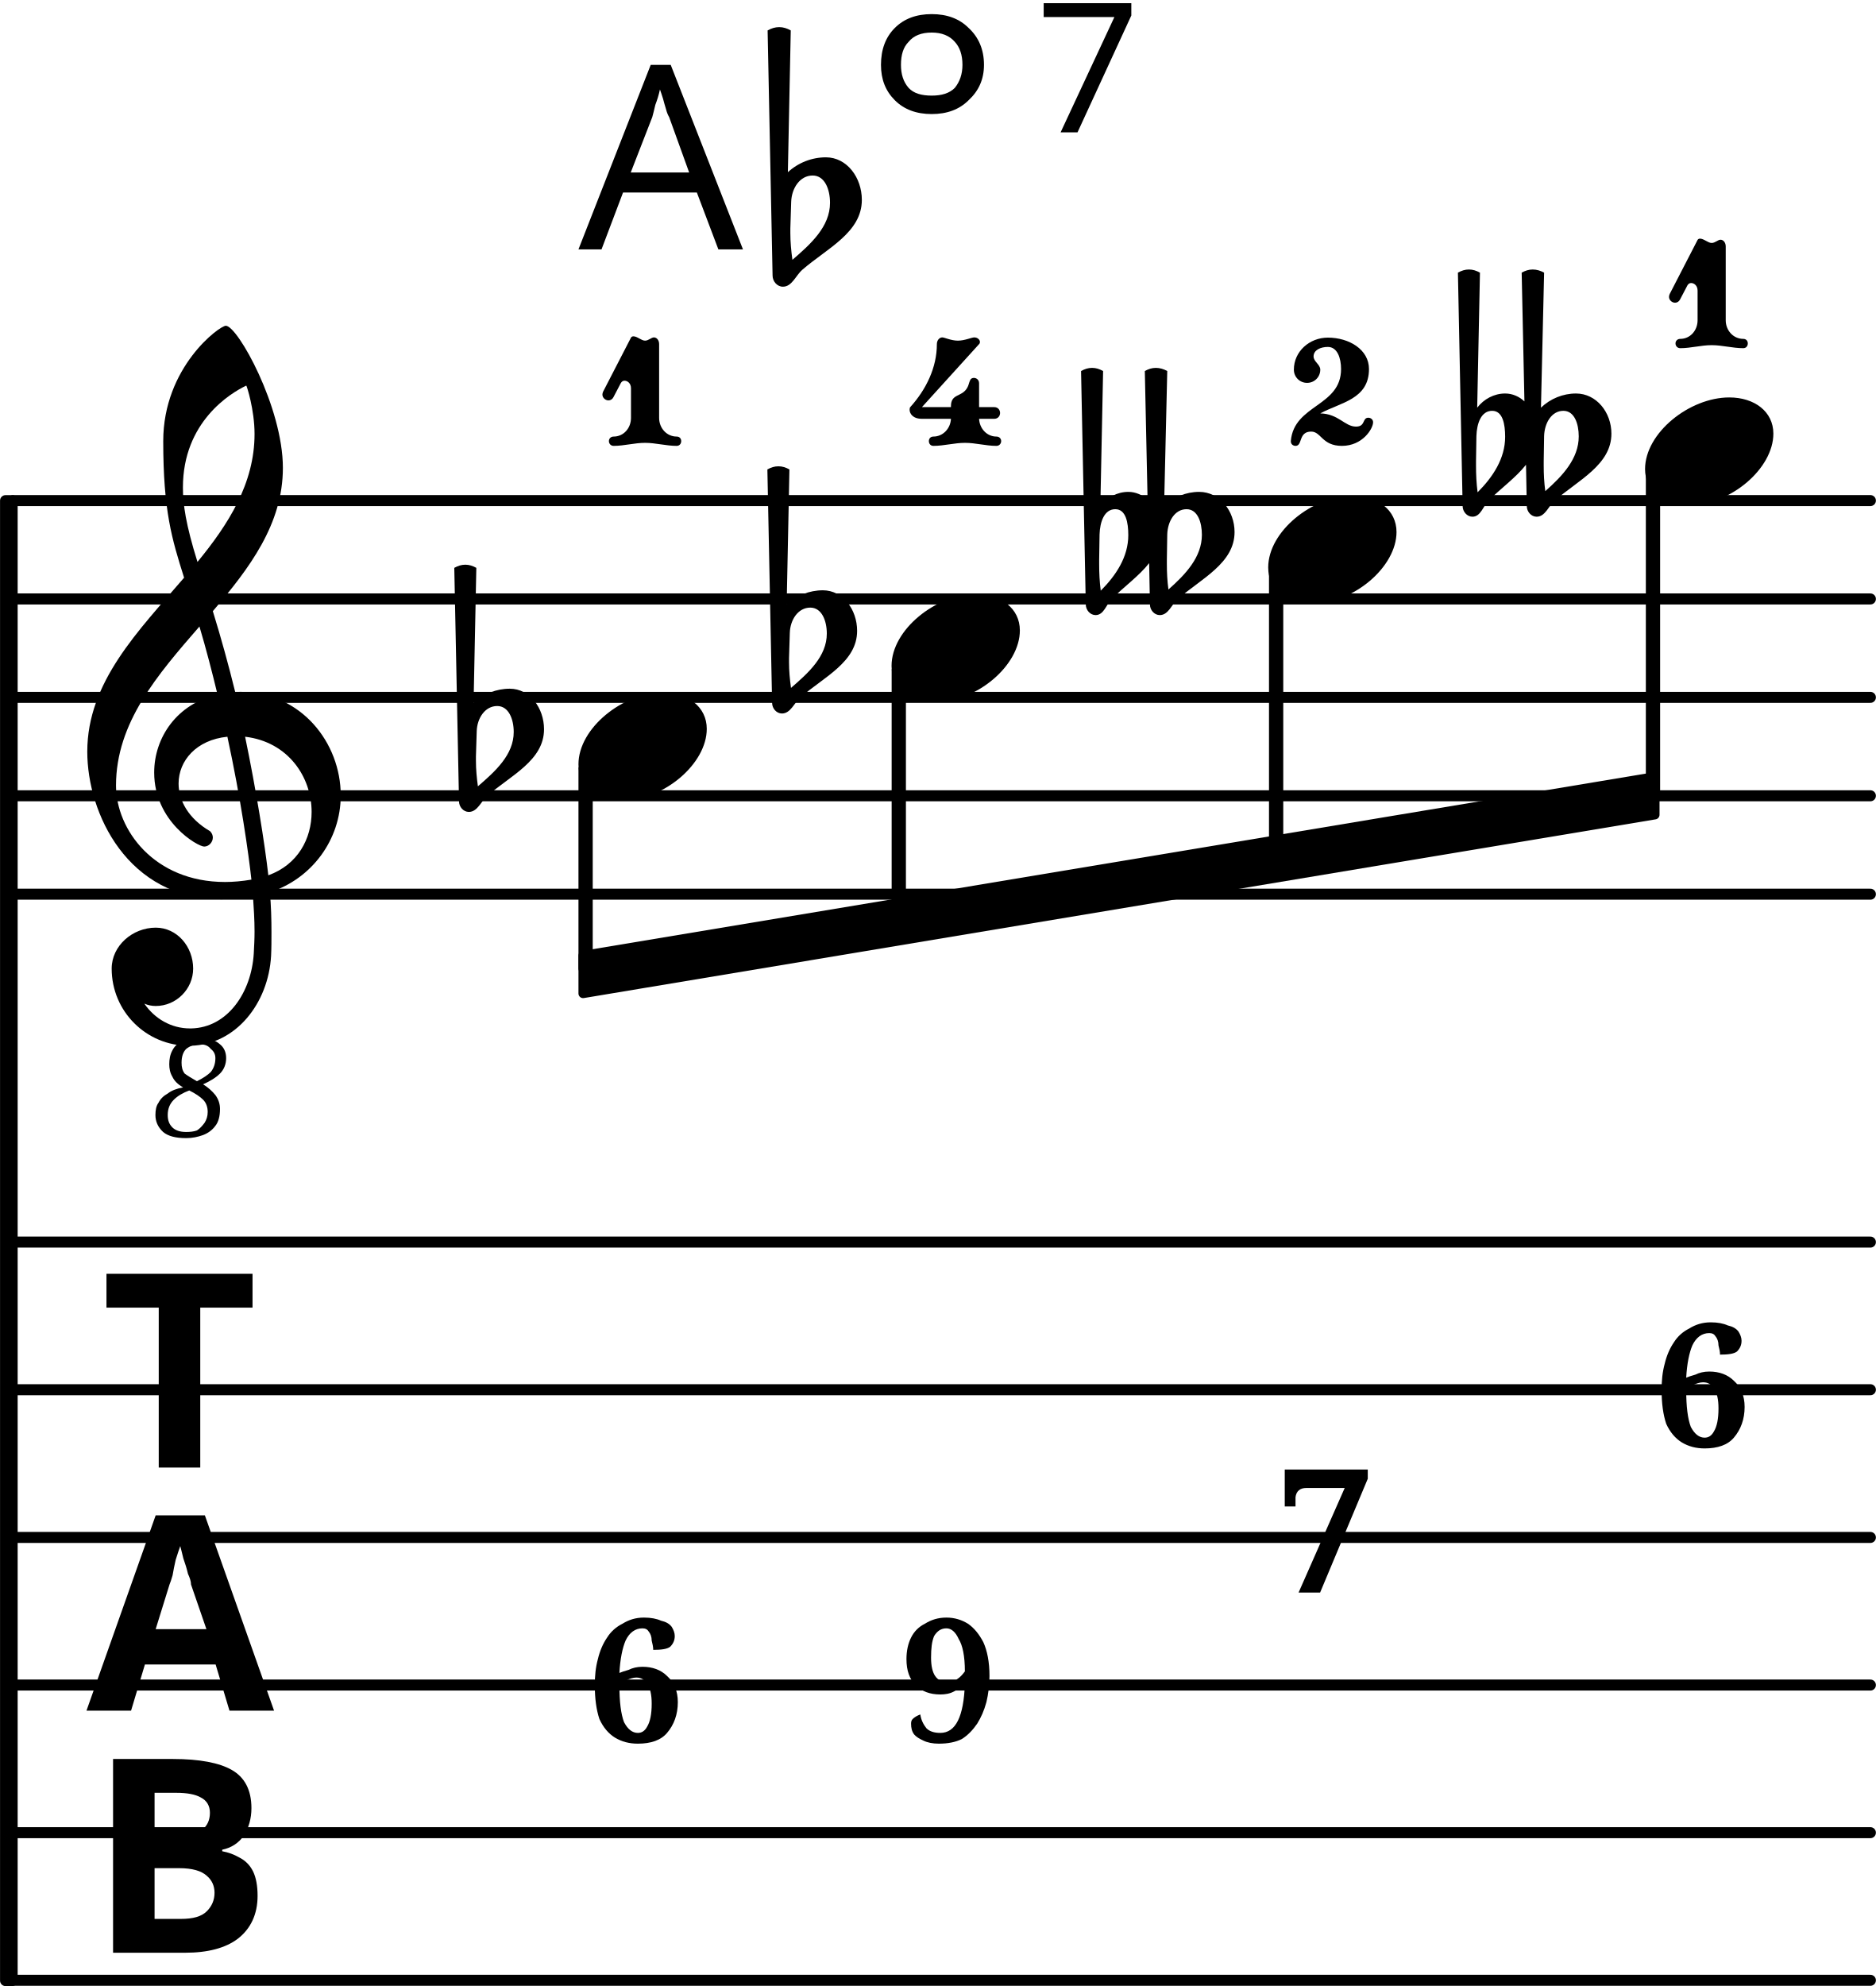
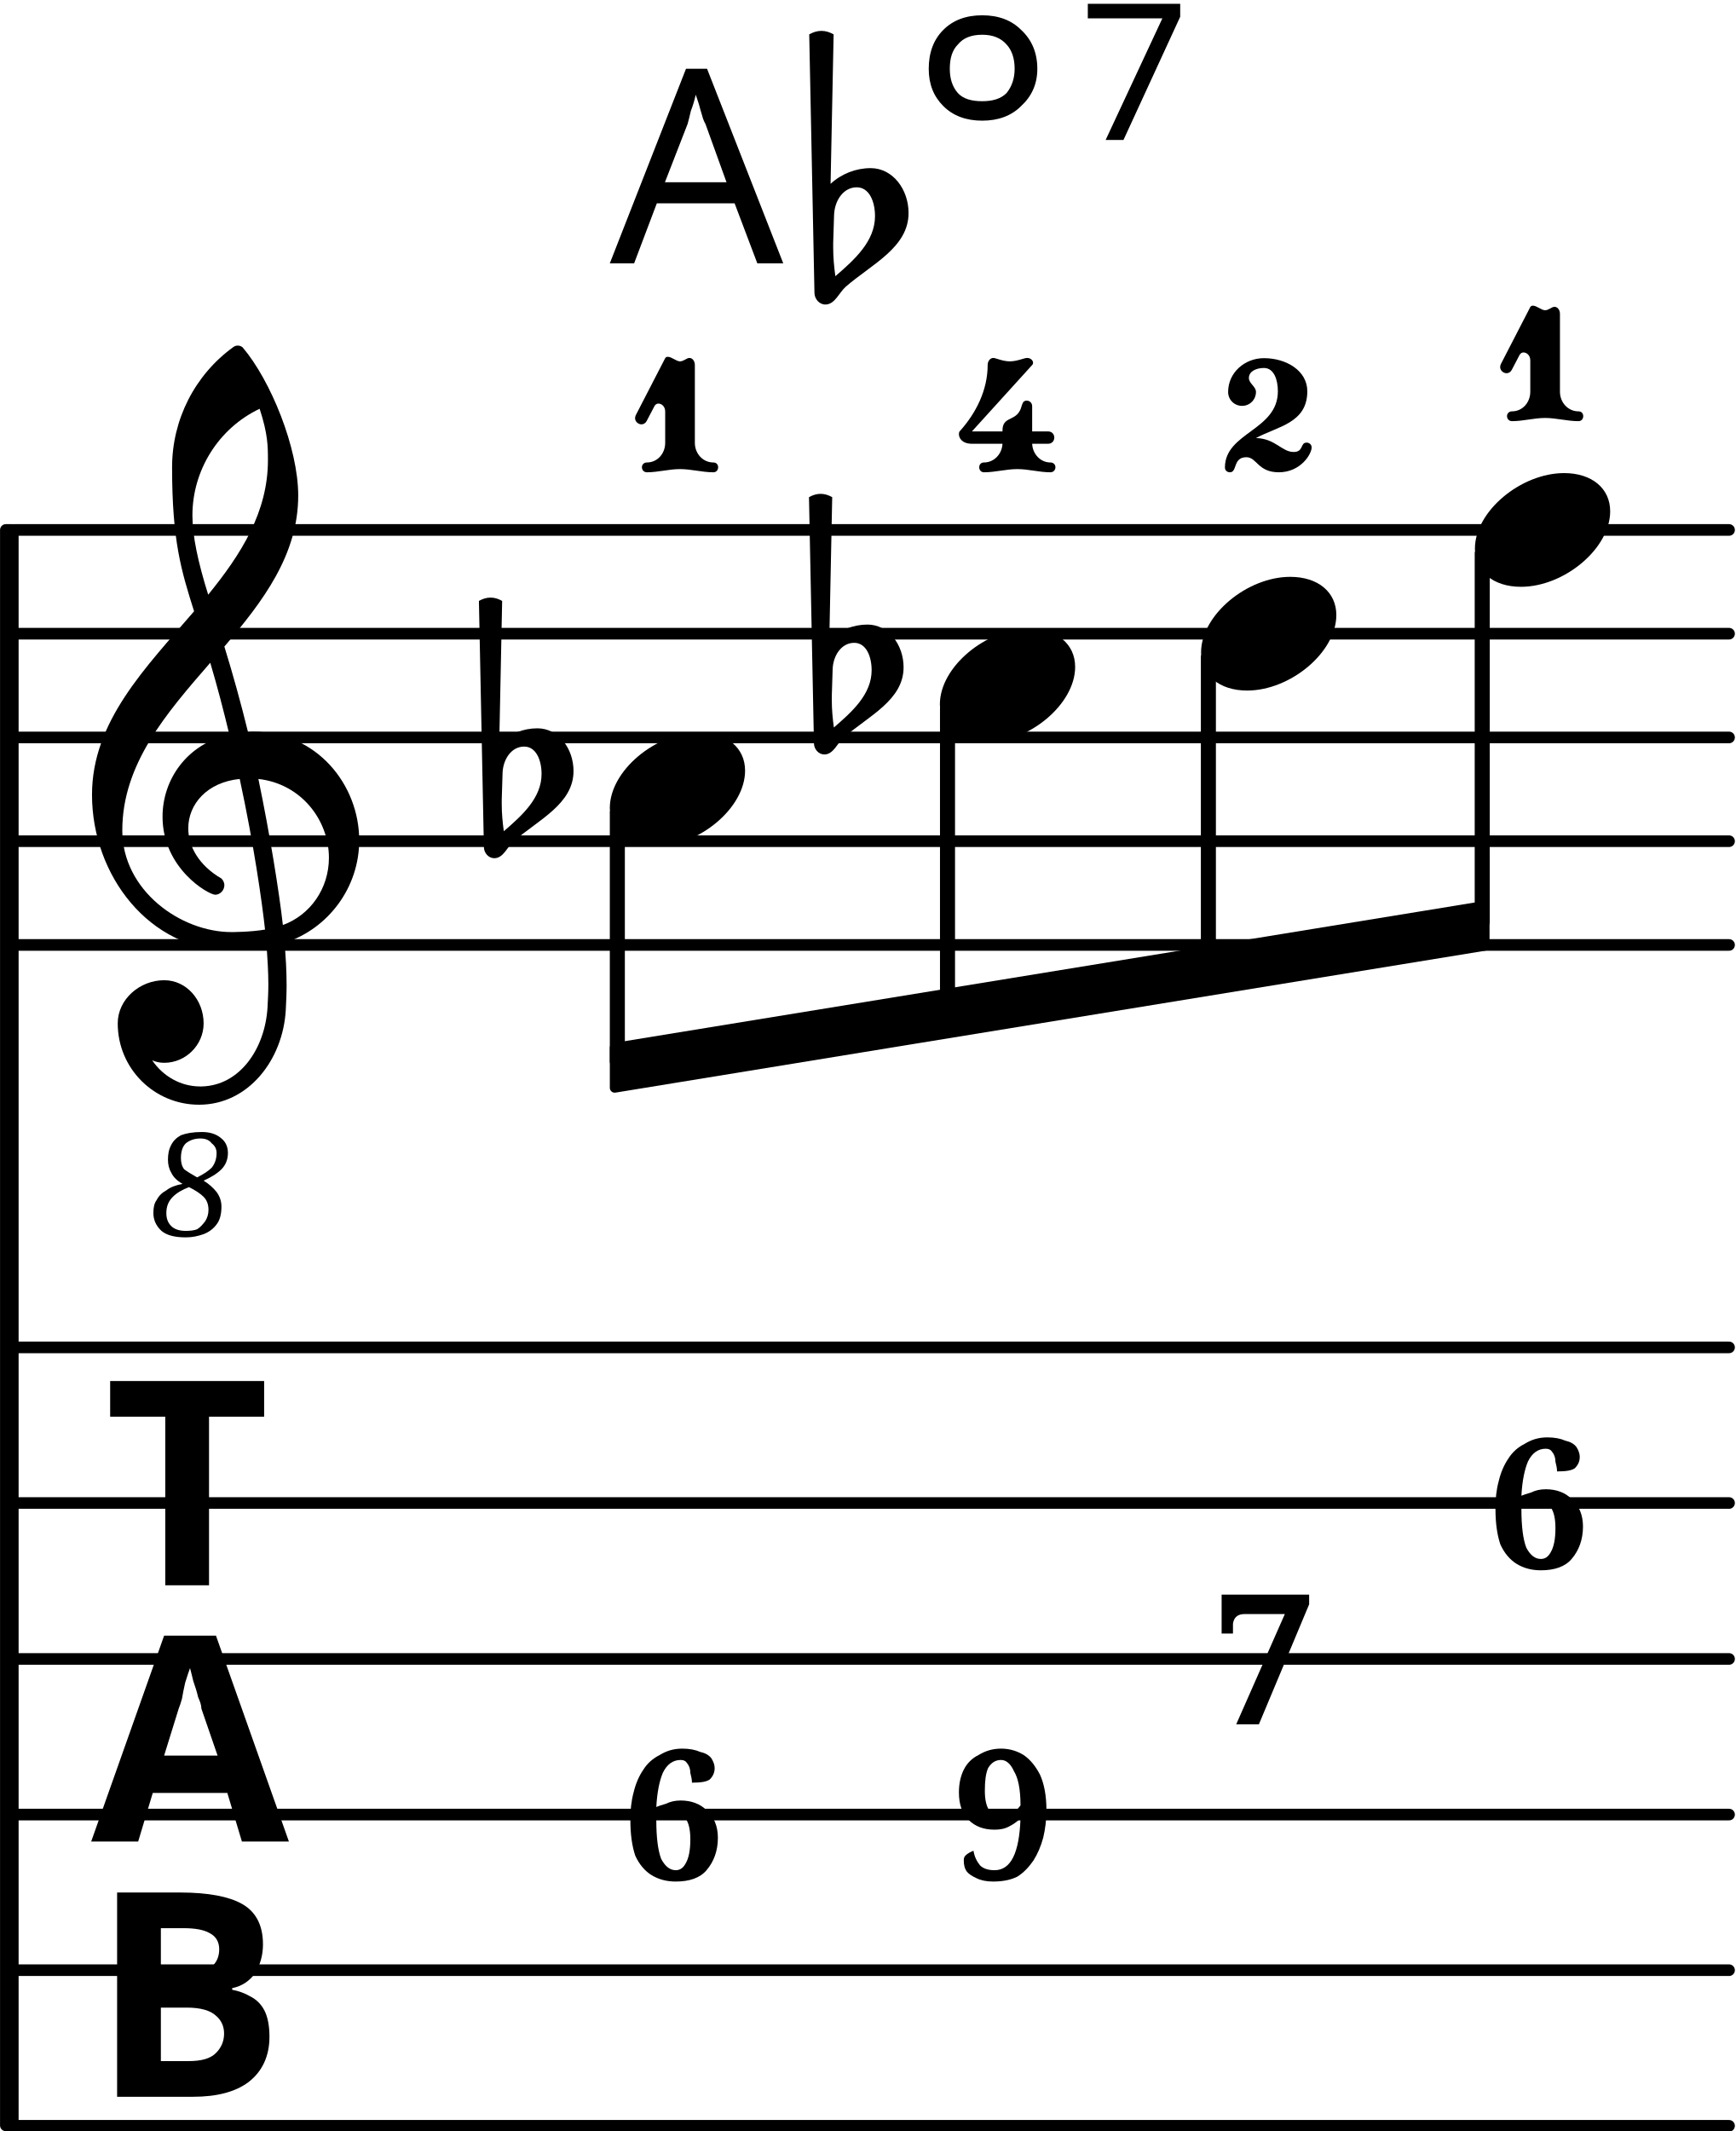
- <svg xmlns="http://www.w3.org/2000/svg" preserveAspectRatio="xMidYMid meet" viewBox="-0.079 -4.552 19.06 20.18">
-   <g transform="translate(0, 4.534)">
-     <line stroke-linejoin="round" stroke-linecap="round" stroke-width="0.112" stroke="currentColor" x1="0.056" y1="0" x2="18.93" y2="0" />
+ <svg xmlns="http://www.w3.org/2000/svg" preserveAspectRatio="xMidYMid meet" viewBox="-0.079 -4.57 16.73 20.54">
+   <g transform="translate(0, 15.92)">
+     <line stroke-linejoin="round" stroke-linecap="round" stroke-width="0.112" stroke="currentColor" x1="0.056" y1="0" x2="16.59" y2="0" />
  </g>
-   <g transform="translate(0, 3.534)">
-     <line stroke-linejoin="round" stroke-linecap="round" stroke-width="0.112" stroke="currentColor" x1="0.056" y1="0" x2="18.93" y2="0" />
+   <g transform="translate(0, 14.42)">
+     <line stroke-linejoin="round" stroke-linecap="round" stroke-width="0.112" stroke="currentColor" x1="0.056" y1="0" x2="16.59" y2="0" />
  </g>
-   <g transform="translate(0, 2.534)">
-     <line stroke-linejoin="round" stroke-linecap="round" stroke-width="0.112" stroke="currentColor" x1="0.056" y1="0" x2="18.93" y2="0" />
+   <g transform="translate(0, 12.92)">
+     <line stroke-linejoin="round" stroke-linecap="round" stroke-width="0.112" stroke="currentColor" x1="0.056" y1="0" x2="16.59" y2="0" />
  </g>
-   <g transform="translate(0, 1.534)">
-     <line stroke-linejoin="round" stroke-linecap="round" stroke-width="0.112" stroke="currentColor" x1="0.056" y1="0" x2="18.93" y2="0" />
+   <g transform="translate(0, 11.42)">
+     <line stroke-linejoin="round" stroke-linecap="round" stroke-width="0.112" stroke="currentColor" x1="0.056" y1="0" x2="16.59" y2="0" />
  </g>
-   <g transform="translate(0, 0.5344)">
-     <line stroke-linejoin="round" stroke-linecap="round" stroke-width="0.112" stroke="currentColor" x1="0.056" y1="0" x2="18.93" y2="0" />
+   <g transform="translate(0, 9.917)">
+     <line stroke-linejoin="round" stroke-linecap="round" stroke-width="0.112" stroke="currentColor" x1="0.056" y1="0" x2="16.59" y2="0" />
  </g>
-   <g transform="translate(0, 15.57)">
-     <line stroke-linejoin="round" stroke-linecap="round" stroke-width="0.112" stroke="currentColor" x1="0.056" y1="0" x2="18.93" y2="0" />
+   <g transform="translate(0, 8.417)">
+     <line stroke-linejoin="round" stroke-linecap="round" stroke-width="0.112" stroke="currentColor" x1="0.056" y1="0" x2="16.59" y2="0" />
  </g>
-   <g transform="translate(0, 14.07)">
-     <line stroke-linejoin="round" stroke-linecap="round" stroke-width="0.112" stroke="currentColor" x1="0.056" y1="0" x2="18.93" y2="0" />
+   <g transform="translate(0, 4.538)">
+     <line stroke-linejoin="round" stroke-linecap="round" stroke-width="0.112" stroke="currentColor" x1="0.056" y1="0" x2="16.59" y2="0" />
  </g>
-   <g transform="translate(0, 12.57)">
-     <line stroke-linejoin="round" stroke-linecap="round" stroke-width="0.112" stroke="currentColor" x1="0.056" y1="0" x2="18.93" y2="0" />
+   <g transform="translate(0, 3.538)">
+     <line stroke-linejoin="round" stroke-linecap="round" stroke-width="0.112" stroke="currentColor" x1="0.056" y1="0" x2="16.59" y2="0" />
  </g>
-   <g transform="translate(0, 11.07)">
-     <line stroke-linejoin="round" stroke-linecap="round" stroke-width="0.112" stroke="currentColor" x1="0.056" y1="0" x2="18.93" y2="0" />
+   <g transform="translate(0, 2.538)">
+     <line stroke-linejoin="round" stroke-linecap="round" stroke-width="0.112" stroke="currentColor" x1="0.056" y1="0" x2="16.59" y2="0" />
  </g>
-   <g transform="translate(0, 9.569)">
-     <line stroke-linejoin="round" stroke-linecap="round" stroke-width="0.112" stroke="currentColor" x1="0.056" y1="0" x2="18.93" y2="0" />
+   <g transform="translate(0, 1.538)">
+     <line stroke-linejoin="round" stroke-linecap="round" stroke-width="0.112" stroke="currentColor" x1="0.056" y1="0" x2="16.59" y2="0" />
  </g>
-   <g transform="translate(0, 8.069)">
-     <line stroke-linejoin="round" stroke-linecap="round" stroke-width="0.112" stroke="currentColor" x1="0.056" y1="0" x2="18.93" y2="0" />
+   <g transform="translate(0, 0.538)">
+     <line stroke-linejoin="round" stroke-linecap="round" stroke-width="0.112" stroke="currentColor" x1="0.056" y1="0" x2="16.59" y2="0" />
  </g>
-   <g transform="translate(5.8, 5.35)">
-     <polygon stroke-linejoin="round" stroke-linecap="round" stroke-width="0.094" fill="currentColor" stroke="currentColor" points="10.94 -2.009 10.94 -1.623 0.047 0.193 0.047 -0.193" />
+   <g transform="translate(14.21, 2.538)">
+     <rect x="-0.072" y="-1.821" width="0.145" height="3.648" ry="0.047" fill="currentColor" />
  </g>
-   <g transform="translate(5.8, -2.018)">
-     <text font-family="sans" font-size="2.616" text-anchor="start" fill="currentColor">
+   <g transform="translate(14.26, 10.55)">
+     <text font-family="serif" font-weight="bold" font-size="1.746" text-anchor="start" fill="currentColor">
+       <tspan>6</tspan>
+     </text>
+   </g>
+   <g transform="translate(14.39, -0.5106)">
+     <path transform="scale(0.0022, -0.0022)" d="M194 486c16 0 29 15 41 15c13 0 24 -13 24 -31v-341c0 -47 35 -86 81 -86c14 0 21 -10 21 -21s-7 -22 -21 -22c-49 0 -97 14 -146 14s-96 -14 -145 -14c-14 0 -22 11 -22 22s8 21 22 21c46 0 80 39 80 86v137c0 23 -16 35 -30 35c-7 0 -13 -4 -17 -11l-34 -65 c-5 -10 -14 -15 -23 -15c-14 0 -28 12 -28 27c0 4 1 8 3 13l129 250c2 4 7 6 11 6c18 0 37 -20 54 -20z" fill="currentColor" />
+   </g>
+   <g transform="translate(14.14, 0.538)">
+     <path transform="scale(0.004, -0.004)" d="M215 137c67 0 111 -37 111 -92c0 -90 -111 -182 -215 -182c-67 0 -111 37 -111 92c0 90 111 182 215 182z" fill="currentColor" />
+   </g>
+   <g transform="translate(11.57, 2.538)">
+     <rect x="-0.072" y="-0.821" width="0.145" height="3.074" ry="0.047" fill="currentColor" />
+   </g>
+   <g transform="translate(11.62, 12.05)">
+     <text font-family="serif" font-weight="bold" font-size="1.746" text-anchor="start" fill="currentColor">
+       <tspan>7</tspan>
+     </text>
+   </g>
+   <g transform="translate(11.73, -0.0178)">
+     <path transform="scale(0.0022, -0.0022)" d="M94 66c-60 0 -39 -66 -72 -66c-11 0 -22 7 -22 21c0 154 232 162 232 334c0 50 -17 102 -61 102c-33 0 -66 -14 -66 -44c0 -24 31 -37 31 -61c0 -34 -27 -61 -61 -61s-61 27 -61 61c0 84 72 148 157 148c98 0 190 -55 190 -145c0 -140 -131 -154 -225 -205 c85 -2 113 -61 165 -61c45 0 28 41 57 41c11 0 22 -8 22 -21c0 -29 -48 -109 -144 -109c-92 0 -96 66 -142 66z" fill="currentColor" />
+   </g>
+   <g transform="translate(11.5, 1.538)">
+     <path transform="scale(0.004, -0.004)" d="M215 137c67 0 111 -37 111 -92c0 -90 -111 -182 -215 -182c-67 0 -111 37 -111 92c0 90 111 182 215 182z" fill="currentColor" />
+   </g>
+   <g transform="translate(5.8, 5.722)">
+     <polygon stroke-linejoin="round" stroke-linecap="round" stroke-width="0.094" fill="currentColor" stroke="currentColor" points="8.434 -1.561 8.434 -1.175 0.047 0.193 0.047 -0.193" />
+   </g>
+   <g transform="translate(5.872, 2.538)">
+     <rect x="-0.072" y="0.679" width="0.145" height="2.493" ry="0.047" fill="currentColor" />
+   </g>
+   <g transform="translate(4.65, 3.038)">
+     <path transform="scale(0.004, -0.004)" d="M29 39l-2 -64v-11c0 -22 2 -43 5 -65c44 38 91 80 91 138c0 33 -13 66 -42 66c-31 0 -51 -31 -52 -64zM-28 454c9 5 18 8 28 8s19 -3 28 -8l-7 -343c25 23 58 36 92 36c51 0 87 -49 87 -103c0 -79 -84 -117 -144 -169c-16 -14 -25 -41 -47 -41c-14 0 -25 13 -25 27z" fill="currentColor" />
+   </g>
+   <g transform="translate(0.9205, 10.71)">
+     <text font-family="sans-serif" font-weight="bold" font-size="2.772" text-anchor="start" fill="currentColor">
+       <tspan>T</tspan>
+     </text>
+   </g>
+   <g transform="translate(0.8, 13.18)">
+     <text font-family="sans-serif" font-weight="bold" font-size="2.772" text-anchor="start" fill="currentColor">
      <tspan>A</tspan>
    </text>
  </g>
-   <g transform="translate(7.84, -2.336)">
-     <path transform="scale(0.0042, -0.0042)" d="M29 39l-2 -64v-11c0 -22 2 -43 5 -65c44 38 91 80 91 138c0 33 -13 66 -42 66c-31 0 -51 -31 -52 -64zM-28 454c9 5 18 8 28 8s19 -3 28 -8l-7 -343c25 23 58 36 92 36c51 0 87 -49 87 -103c0 -79 -84 -117 -144 -169c-16 -14 -25 -41 -47 -41c-14 0 -25 13 -25 27z" fill="currentColor" />
-   </g>
-   <g transform="translate(8.687, -2.018)">
-     <text font-family="sans" font-size="3.296" text-anchor="start" fill="currentColor">
-       <tspan>°</tspan>
+   <g transform="translate(0.8, 15.64)">
+     <text font-family="sans-serif" font-weight="bold" font-size="2.772" text-anchor="start" fill="currentColor">
+       <tspan>B</tspan>
    </text>
  </g>
-   <g transform="translate(10.45, -3.207)">
-     <text font-family="sans" font-size="1.85" text-anchor="start" fill="currentColor">
-       <tspan>7</tspan>
+   <g transform="translate(5.92, 13.55)">
+     <text font-family="serif" font-weight="bold" font-size="1.746" text-anchor="start" fill="currentColor">
+       <tspan>6</tspan>
    </text>
  </g>
-   <g transform="translate(5.8, 3.034)">
-     <path transform="scale(0.004, -0.004)" d="M0 -45c0 92 113 182 214 182c64 0 112 -36 112 -92c0 -88 -108 -182 -217 -182c-68 0 -109 39 -109 92z" fill="currentColor" />
-   </g>
-   <g transform="translate(6.05, -0.0214)">
-     <path transform="scale(0.0022, -0.0022)" d="M194 486c16 0 29 15 41 15c13 0 24 -13 24 -31v-341c0 -47 35 -86 81 -86c14 0 21 -10 21 -21s-7 -22 -21 -22c-49 0 -97 14 -146 14s-96 -14 -145 -14c-14 0 -22 11 -22 22s8 21 22 21c46 0 80 39 80 86v137c0 23 -16 35 -30 35c-7 0 -13 -4 -17 -11l-34 -65 c-5 -10 -14 -15 -23 -15c-14 0 -28 12 -28 27c0 4 1 8 3 13l129 250c2 4 7 6 11 6c18 0 37 -20 54 -20z" fill="currentColor" />
-   </g>
-   <g transform="translate(0.8, 3.534)">
-     <path transform="scale(0.004, -0.004)" d="M265 -635h-5c-108 0 -196 87 -196 196c0 58 53 104 112 104c54 0 95 -48 95 -104c0 -52 -43 -95 -95 -95c-10 0 -20 2 -29 6c26 -38 68 -63 116 -63h3zM403 150c28 -135 50 -272 59 -352c75 27 110 93 110 161c0 88 -59 178 -169 191zM75 26c0 -112 97 -245 277 -245 c21 0 43 2 67 6c-7 65 -27 206 -61 363c-79 -8 -124 -61 -124 -119c0 -43 25 -89 80 -121c5 -5 7 -11 7 -16c0 -12 -10 -23 -22 -23c-16 0 -127 63 -127 188c0 89 58 175 161 198c-14 58 -29 116 -46 173c-106 -122 -212 -244 -212 -404zM354 1194c30 0 145 -207 145 -361 c0 -143 -85 -255 -178 -364c21 -68 40 -137 57 -206c4 0 8 1 12 1c156 0 256 -130 256 -263c0 -113 -74 -212 -180 -246c3 -34 4 -68 4 -102c0 -20 0 -40 -1 -60c-7 -120 -89 -225 -204 -228l1 44c93 2 153 92 159 190c1 19 2 37 2 56c0 30 -2 60 -4 90 c-28 -5 -54 -8 -79 -8c-240 0 -342 219 -342 375c0 177 130 307 246 442c-31 98 -53 170 -53 347c0 188 143 293 159 293zM427 919c0 62 -20 123 -21 123c-40 -19 -161 -92 -161 -259c0 -42 7 -93 37 -189c78 95 145 199 145 325z" fill="currentColor" />
-   </g>
-   <g transform="translate(1.485, 6.997)">
+   <g transform="translate(1.384, 7.341)">
    <text font-family="serif" font-style="italic" font-size="1.386" text-anchor="start" fill="currentColor">
      <tspan>8</tspan>
    </text>
  </g>
-   <g transform="translate(5.888, 13.15)">
-     <text font-family="serif" font-weight="bold" font-size="1.746" text-anchor="start" fill="currentColor">
-       <tspan>6</tspan>
-     </text>
+   <g transform="translate(0.8, 3.538)">
+     <path transform="scale(0.004, -0.004)" d="M646 2c0 -113 -74 -213 -180 -247c3 -34 5 -68 5 -102c0 -20 -1 -40 -2 -60c-7 -121 -91 -228 -209 -228c-108 0 -196 87 -196 196c0 58 53 104 112 104c54 0 95 -48 95 -104c0 -52 -43 -95 -95 -95c-10 0 -20 2 -29 6c26 -38 68 -63 116 -63h3c93 2 153 92 159 190 c1 19 2 37 2 56c0 30 -2 60 -4 90c-5 -1 -43 -8 -88 -8c-194 0 -333 180 -333 375c0 177 130 307 246 442c-31 98 -53 170 -53 347c0 115 55 223 148 290c7 5 16 4 22 -1c68 -80 134 -243 134 -357c0 -143 -85 -255 -178 -364c21 -68 40 -137 57 -206c1 0 5 1 11 1 c156 0 257 -129 257 -262zM462 -202c66 24 111 88 111 162c0 89 -65 178 -170 190c28 -135 50 -272 59 -352zM75 26c0 -145 141 -245 263 -245c1 0 46 0 81 6c-7 65 -27 206 -61 363c-79 -8 -124 -61 -124 -119c0 -43 25 -89 80 -121c5 -5 7 -11 7 -16 c0 -12 -10 -23 -22 -23c-16 0 -127 63 -127 188c0 89 58 175 161 198c-14 58 -29 116 -46 173c-106 -122 -212 -244 -212 -404zM406 1042c-99 -47 -162 -148 -162 -257c0 -49 13 -111 38 -191c79 97 144 199 144 324c0 33 0 63 -20 124z" fill="currentColor" />
  </g>
-   <g transform="translate(0.9406, 10.36)">
-     <text font-family="sans" font-weight="bold" font-size="2.772" text-anchor="start" fill="currentColor">
-       <tspan>T</tspan>
-     </text>
+   <g transform="translate(6.05, -0.0178)">
+     <path transform="scale(0.0022, -0.0022)" d="M194 486c16 0 29 15 41 15c13 0 24 -13 24 -31v-341c0 -47 35 -86 81 -86c14 0 21 -10 21 -21s-7 -22 -21 -22c-49 0 -97 14 -146 14s-96 -14 -145 -14c-14 0 -22 11 -22 22s8 21 22 21c46 0 80 39 80 86v137c0 23 -16 35 -30 35c-7 0 -13 -4 -17 -11l-34 -65 c-5 -10 -14 -15 -23 -15c-14 0 -28 12 -28 27c0 4 1 8 3 13l129 250c2 4 7 6 11 6c18 0 37 -20 54 -20z" fill="currentColor" />
  </g>
-   <g transform="translate(0.8, 12.83)">
-     <text font-family="sans" font-weight="bold" font-size="2.772" text-anchor="start" fill="currentColor">
+   <g transform="translate(5.8, 3.038)">
+     <path transform="scale(0.004, -0.004)" d="M215 137c67 0 111 -37 111 -92c0 -90 -111 -182 -215 -182c-67 0 -111 37 -111 92c0 90 111 182 215 182z" fill="currentColor" />
+   </g>
+   <g transform="translate(5.8, -2.032)">
+     <text font-family="sans-serif" font-size="2.616" text-anchor="start" fill="currentColor">
      <tspan>A</tspan>
    </text>
  </g>
-   <g transform="translate(0.8201, 15.29)">
-     <text font-family="sans" font-weight="bold" font-size="2.772" text-anchor="start" fill="currentColor">
-       <tspan>B</tspan>
+   <g transform="translate(7.84, -2.332)">
+     <path transform="scale(0.0042, -0.0042)" d="M29 39l-2 -64v-11c0 -22 2 -43 5 -65c44 38 91 80 91 138c0 33 -13 66 -42 66c-31 0 -51 -31 -52 -64zM-28 454c9 5 18 8 28 8s19 -3 28 -8l-7 -343c25 23 58 36 92 36c51 0 87 -49 87 -103c0 -79 -84 -117 -144 -169c-16 -14 -25 -41 -47 -41c-14 0 -25 13 -25 27z" fill="currentColor" />
+   </g>
+   <g transform="translate(8.687, -2.032)">
+     <text font-family="sans-serif" font-size="3.296" text-anchor="start" fill="currentColor">
+       <tspan>°</tspan>
    </text>
  </g>
-   <g transform="translate(5.872, 2.534)">
-     <rect x="-0.072" y="0.679" width="0.145" height="2.124" ry="0.047" fill="currentColor" />
+   <g transform="translate(10.33, -3.221)">
+     <text font-family="sans-serif" font-size="1.85" text-anchor="start" fill="currentColor">
+       <tspan>7</tspan>
+     </text>
  </g>
-   <g transform="translate(4.65, 3.034)">
+   <g transform="translate(-0.0786, 8.227)">
+     <rect x="0" y="-7.745" width="0.179" height="15.49" ry="0.056" fill="currentColor" />
+   </g>
+   <g transform="translate(9.055, 2.538)">
+     <rect x="-0.072" y="-0.321" width="0.145" height="2.98" ry="0.047" fill="currentColor" />
+   </g>
+   <g transform="translate(7.832, 2.038)">
    <path transform="scale(0.004, -0.004)" d="M29 39l-2 -64v-11c0 -22 2 -43 5 -65c44 38 91 80 91 138c0 33 -13 66 -42 66c-31 0 -51 -31 -52 -64zM-28 454c9 5 18 8 28 8s19 -3 28 -8l-7 -343c25 23 58 36 92 36c51 0 87 -49 87 -103c0 -79 -84 -117 -144 -169c-16 -14 -25 -41 -47 -41c-14 0 -25 13 -25 27z" fill="currentColor" />
  </g>
-   <g transform="translate(8.982, 2.034)">
-     <path transform="scale(0.004, -0.004)" d="M0 -45c0 92 113 182 214 182c64 0 112 -36 112 -92c0 -88 -108 -182 -217 -182c-68 0 -109 39 -109 92z" fill="currentColor" />
-   </g>
-   <g transform="translate(9.172, -0.0214)">
-     <path transform="scale(0.0022, -0.0022)" d="M148 501c10 0 41 -15 72 -15c32 0 63 15 76 15c15 0 26 -11 26 -21c0 -4 -1 -7 -4 -10l-264 -291h134v4c0 60 50 41 75 85c7 11 8 24 14 36c3 7 10 10 17 10c11 0 24 -8 24 -25v-110h70c18 0 27 -14 27 -27s-9 -27 -27 -27h-70c2 -45 36 -82 80 -82c14 0 22 -10 22 -21 s-8 -22 -22 -22c-49 0 -96 14 -145 14s-97 -14 -146 -14c-14 0 -21 11 -21 22s7 21 21 21c44 0 79 37 81 82h-134c-43 0 -57 25 -57 42c0 5 1 10 3 12c73 81 123 182 123 291c0 17 11 31 25 31z" fill="currentColor" />
-   </g>
-   <g transform="translate(9.071, 13.15)">
+   <g transform="translate(9.103, 13.55)">
    <text font-family="serif" font-weight="bold" font-size="1.746" text-anchor="start" fill="currentColor">
      <tspan>9</tspan>
    </text>
  </g>
-   <g transform="translate(9.055, 2.534)">
-     <rect x="-0.072" y="-0.321" width="0.145" height="2.599" ry="0.047" fill="currentColor" />
+   <g transform="translate(9.172, -0.0178)">
+     <path transform="scale(0.0022, -0.0022)" d="M148 501c10 0 41 -15 72 -15c32 0 63 15 76 15c15 0 26 -11 26 -21c0 -4 -1 -7 -4 -10l-264 -291h134v4c0 60 50 41 75 85c7 11 8 24 14 36c3 7 10 10 17 10c11 0 24 -8 24 -25v-110h70c18 0 27 -14 27 -27s-9 -27 -27 -27h-70c2 -45 36 -82 80 -82c14 0 22 -10 22 -21 s-8 -22 -22 -22c-49 0 -96 14 -145 14s-97 -14 -146 -14c-14 0 -21 11 -21 22s7 21 21 21c44 0 79 37 81 82h-134c-43 0 -57 25 -57 42c0 5 1 10 3 12c73 81 123 182 123 291c0 17 11 31 25 31z" fill="currentColor" />
  </g>
-   <g transform="translate(7.832, 2.034)">
-     <path transform="scale(0.004, -0.004)" d="M29 39l-2 -64v-11c0 -22 2 -43 5 -65c44 38 91 80 91 138c0 33 -13 66 -42 66c-31 0 -51 -31 -52 -64zM-28 454c9 5 18 8 28 8s19 -3 28 -8l-7 -343c25 23 58 36 92 36c51 0 87 -49 87 -103c0 -79 -84 -117 -144 -169c-16 -14 -25 -41 -47 -41c-14 0 -25 13 -25 27z" fill="currentColor" />
-   </g>
-   <g transform="translate(12.81, 1.034)">
-     <path transform="scale(0.004, -0.004)" d="M0 -45c0 92 113 182 214 182c64 0 112 -36 112 -92c0 -88 -108 -182 -217 -182c-68 0 -109 39 -109 92z" fill="currentColor" />
-   </g>
-   <g transform="translate(13.04, -0.0214)">
-     <path transform="scale(0.0022, -0.0022)" d="M94 66c-60 0 -39 -66 -72 -66c-11 0 -22 7 -22 21v2c15 169 232 158 232 332c0 50 -17 102 -61 102c-33 0 -66 -14 -66 -44c0 -24 31 -37 31 -61c0 -34 -27 -61 -61 -61s-61 27 -61 61c0 84 72 148 157 148c98 0 190 -55 190 -145c0 -140 -131 -154 -225 -205 c85 -2 113 -61 165 -61c45 0 28 41 57 41c11 0 22 -8 22 -21c0 -29 -48 -109 -144 -109c-92 0 -96 66 -142 66z" fill="currentColor" />
-   </g>
-   <g transform="translate(12.9, 11.63)">
-     <text font-family="serif" font-weight="bold" font-size="1.746" text-anchor="start" fill="currentColor">
-       <tspan>7</tspan>
-     </text>
-   </g>
-   <g transform="translate(12.89, 2.534)">
-     <rect x="-0.072" y="-1.321" width="0.145" height="2.966" ry="0.047" fill="currentColor" />
-   </g>
-   <g transform="translate(11.02, 1.034)">
-     <path transform="scale(0.004, -0.004)" d="M191 39l-1 -64v-11c0 -22 1 -43 4 -65c43 38 85 82 85 139c0 32 -11 65 -39 65c-30 0 -48 -31 -49 -64zM19 39l-1 -64v-11c0 -23 1 -45 4 -68c39 39 70 86 70 141c0 32 -6 66 -33 66c-28 0 -39 -32 -40 -64zM28 454l-7 -343c17 22 43 36 71 36c19 0 36 -8 49 -20l-7 327 c9 5 18 8 28 8s20 -3 29 -8l-8 -343c24 23 56 36 89 36c52 0 90 -48 90 -102c0 -79 -84 -118 -144 -170c-16 -14 -24 -41 -46 -41c-14 0 -25 13 -25 27l-2 105c-26 -33 -64 -60 -95 -91c-14 -14 -20 -41 -41 -41c-14 0 -25 13 -25 27l-12 593c9 5 18 8 28 8s19 -3 28 -8z " fill="currentColor" />
-   </g>
-   <g transform="translate(16.64, 0.0344)">
-     <path transform="scale(0.004, -0.004)" d="M0 -45c0 92 113 182 214 182c64 0 112 -36 112 -92c0 -88 -108 -182 -217 -182c-68 0 -109 39 -109 92z" fill="currentColor" />
-   </g>
-   <g transform="translate(16.89, -1.014)">
-     <path transform="scale(0.0022, -0.0022)" d="M194 486c16 0 29 15 41 15c13 0 24 -13 24 -31v-341c0 -47 35 -86 81 -86c14 0 21 -10 21 -21s-7 -22 -21 -22c-49 0 -97 14 -146 14s-96 -14 -145 -14c-14 0 -22 11 -22 22s8 21 22 21c46 0 80 39 80 86v137c0 23 -16 35 -30 35c-7 0 -13 -4 -17 -11l-34 -65 c-5 -10 -14 -15 -23 -15c-14 0 -28 12 -28 27c0 4 1 8 3 13l129 250c2 4 7 6 11 6c18 0 37 -20 54 -20z" fill="currentColor" />
-   </g>
-   <g transform="translate(16.73, 10.15)">
-     <text font-family="serif" font-weight="bold" font-size="1.746" text-anchor="start" fill="currentColor">
-       <tspan>6</tspan>
-     </text>
-   </g>
-   <g transform="translate(16.72, 2.534)">
-     <rect x="-0.072" y="-2.321" width="0.145" height="3.333" ry="0.047" fill="currentColor" />
-   </g>
-   <g transform="translate(14.85, 0.0344)">
-     <path transform="scale(0.004, -0.004)" d="M191 39l-1 -64v-11c0 -22 1 -43 4 -65c43 38 85 82 85 139c0 32 -11 65 -39 65c-30 0 -48 -31 -49 -64zM19 39l-1 -64v-11c0 -23 1 -45 4 -68c39 39 70 86 70 141c0 32 -6 66 -33 66c-28 0 -39 -32 -40 -64zM28 454l-7 -343c17 22 43 36 71 36c19 0 36 -8 49 -20l-7 327 c9 5 18 8 28 8s20 -3 29 -8l-8 -343c24 23 56 36 89 36c52 0 90 -48 90 -102c0 -79 -84 -118 -144 -170c-16 -14 -24 -41 -46 -41c-14 0 -25 13 -25 27l-2 105c-26 -33 -64 -60 -95 -91c-14 -14 -20 -41 -41 -41c-14 0 -25 13 -25 27l-12 593c9 5 18 8 28 8s19 -3 28 -8z " fill="currentColor" />
-   </g>
-   <g transform="translate(-0.0786, 8.052)">
-     <rect x="0" y="-7.573" width="0.179" height="15.15" ry="0.056" fill="currentColor" />
+   <g transform="translate(8.982, 2.038)">
+     <path transform="scale(0.004, -0.004)" d="M215 137c67 0 111 -37 111 -92c0 -90 -111 -182 -215 -182c-67 0 -111 37 -111 92c0 90 111 182 215 182z" fill="currentColor" />
  </g>
</svg>
